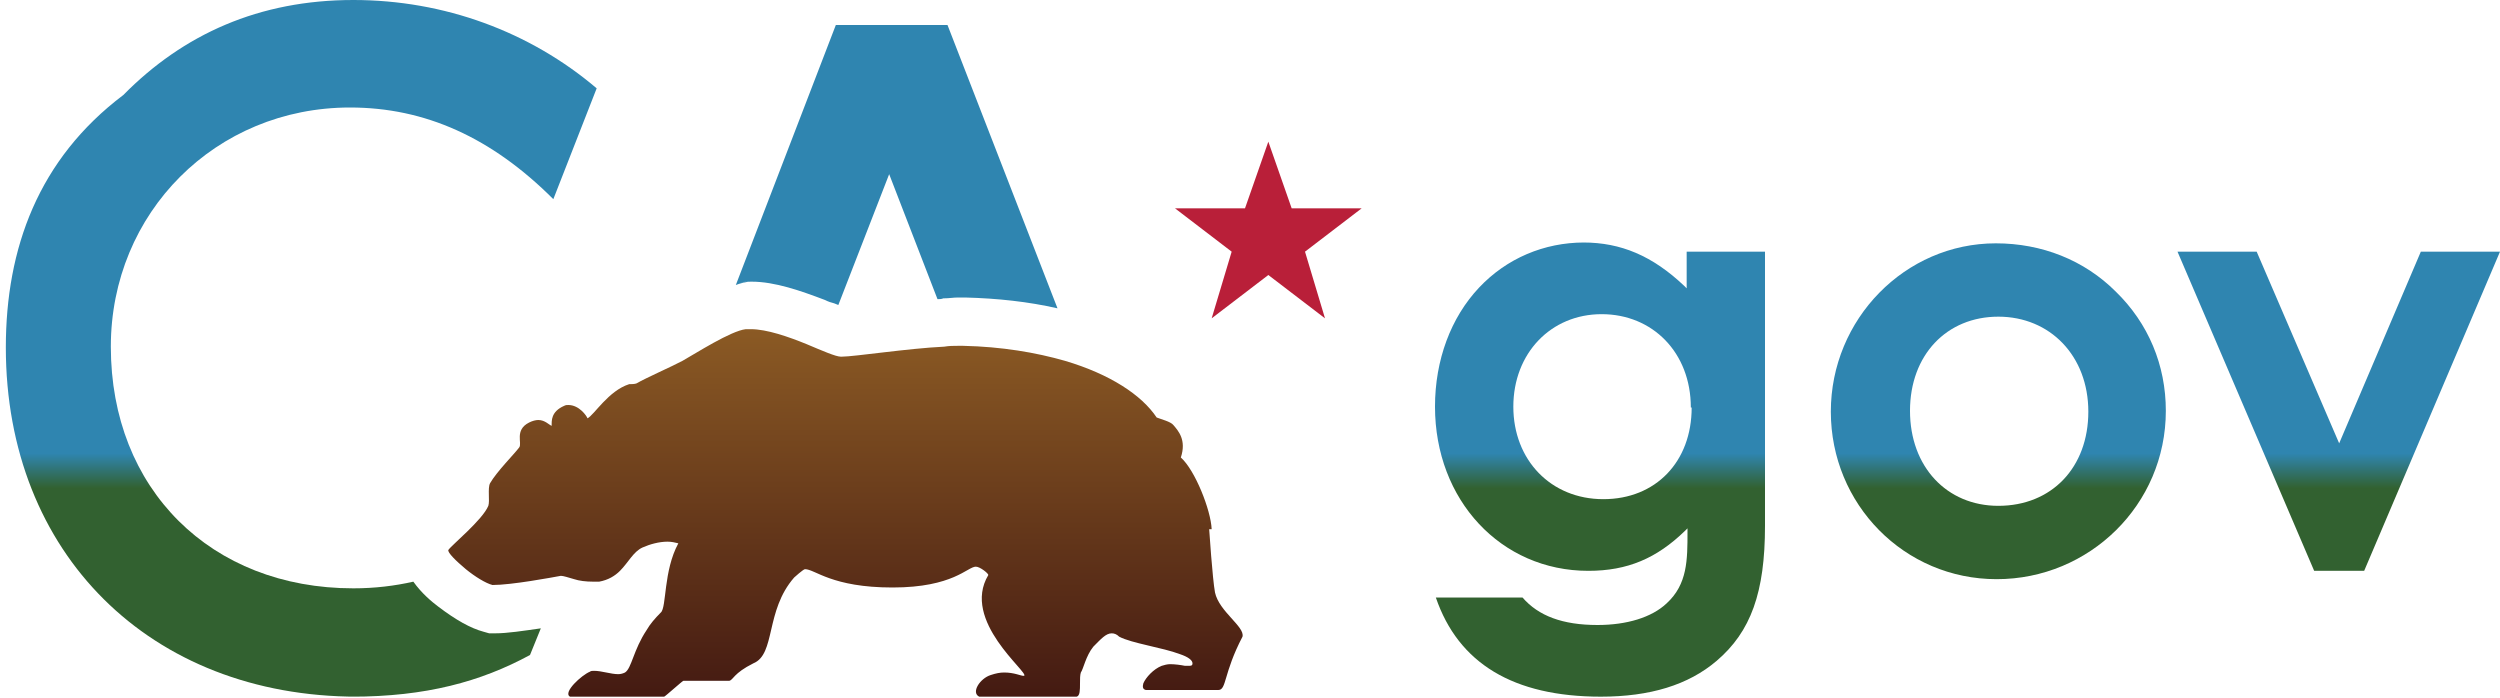
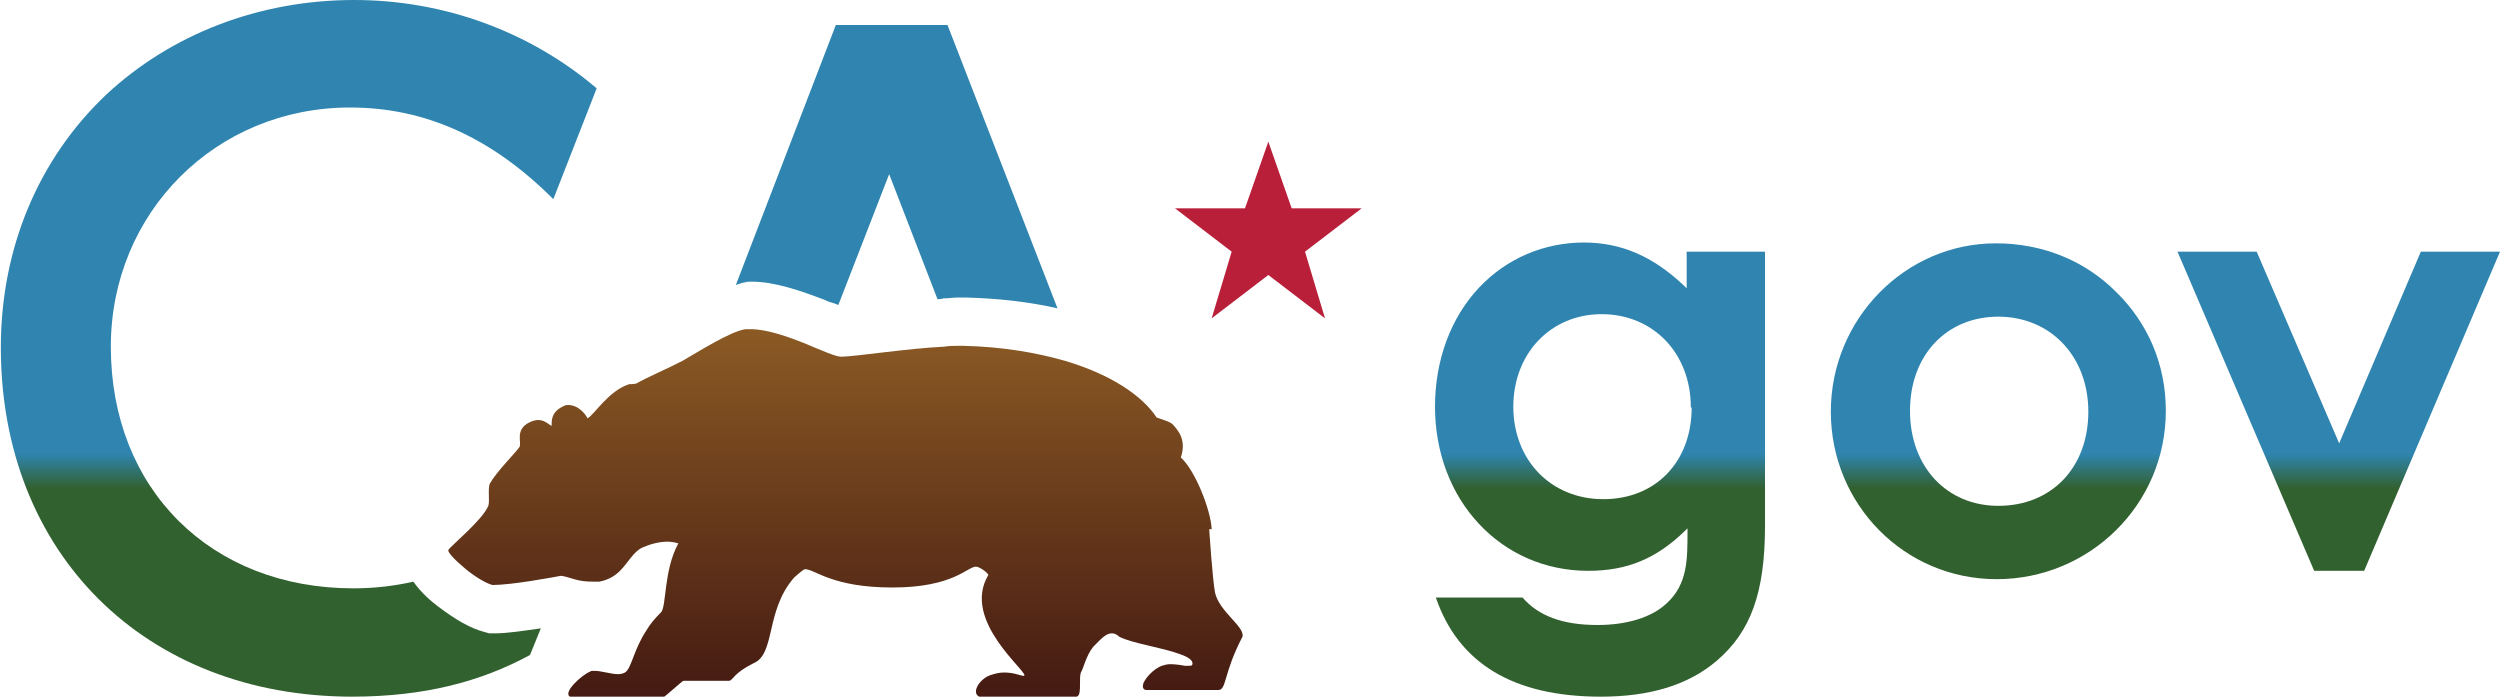
<svg xmlns="http://www.w3.org/2000/svg" viewBox="0 0 3000 837">
  <defs>
    <linearGradient id="grad1" x1="0" y1="395" x2="0" y2="836" gradientUnits="userSpaceOnUse">
      <stop offset="0" stop-color="#8b5a24" />
      <stop offset="1" stop-color="#441a12" />
    </linearGradient>
    <linearGradient id="grad0" gradientUnits="userSpaceOnUse" x1="0" y1="0" x2="0" y2="837">
      <stop offset="0%" stop-color="#2f85b0" />
      <stop offset="65%" stop-color="#2f85b0" />
      <stop offset="70%" stop-color="#326130" />
      <stop offset="100%" stop-color="#326130" />
    </linearGradient>
  </defs>
  <path fill="#B91F39" d="M1550 250l-28 -80l-28 80h-84l68 52l-24 80l68 -52l68 52l-24 -80l68 -52h-84Z" />
  <g fill="url(#grad0)">
-     <path d="M422 836c89 0 155-18 214-50l13-32c-21 3-40 6-55 6h-7l-7-2c-15-4-33-14-54-30-8-6-20-16-30-30-22 5-46 8-72 8-171 0-291-119-291-290 0-161 126-287 287-287 90 0 170 36 244 110l52-133C636 38 533 0 424 0 311 0 220 41 148 114 46 191 7 298 7 417c0 247 173 419 422 419Z" />
+     <path d="M422 836c87 0 155-18 214-50l13-32c-21 3-40 6-55 6h-7l-7-2c-15-4-33-14-54-30-8-6-20-16-30-30-22 5-46 8-72 8-171 0-291-119-291-290 0-161 126-287 287-287 90 0 170 36 244 110l52-133C636 38 533 0 425 0c-114 0-220 41-298 114C46 191 1 298 1 417c0 247 173 419 422 419" />
    <path d="M888 339c6-1 11-1 14-1 28 0 59 11 88 22 4 2 7 3 11 4 2 1 3 1 5 2l61-157 58 150c2 0 5 0 7-1h0s0 0 0 0h1c6 0 11-1 17-1 2 0 3 0 5 0 1 0 1 0 2 0h1c39 1 76 5 111 13L1137 30H1003L883 342c5-2 10-3 15-4Z" />
    <path d="M1901 291c-48 0-93 19-126 54-34 36-53 87-53 143 0 112 79 197 184 197 47 0 82-15 116-48l3-3v4c0 34 0 63-25 86-18 17-48 26-83 26-42 0-71-11-90-33h-104c27 79 93 119 198 119 59 0 105-14 139-43 41-35 58-82 58-162V302h-94v44l-3-3c-38-36-76-52-121-52ZM2030 489c0 65-43 110-106 110s-108-47-108-111 45-111 106-111 107 46 107 112Z" />
    <path d="M2539 350c-38-38-89-58-144-58-109 0-198 91-198 202s88 201 199 201 203-89 203-202c0-55-21-105-60-143m-141 257c-62 0-106-47-106-114s44-113 106-113 108 47 108 114-44 113-108 113" />
    <path d="M2905 302 l-98 230 l-99 -230 h-95 l164 383 h60 l163 -383" />
  </g>
  <path fill="url(#grad1)" d="M1454 635c-1-23-20-71-37-86 7-21-3-32-9-39-3-4-15-7-20-9-18-27-56-52-110-68-35-10-76-17-122-18-2 0-4 0-7 0-5 0-10 0-16 1-43 2-108 12-123 12h-1c-6 0-22-7-41-15-22-9-48-18-67-18-2 0-4 0-6 0-18 2-60 29-76 38-11 6-45 21-55 27-2 1-7 1-9 1-25 8-42 37-50 41-1-3-10-16-23-16-2 0-3 0-5 1-16 7-15 18-15 24-3-1-8-7-16-7-3 0-7 1-11 3-18 9-8 25-12 30-6 8-27 29-35 43-3 6 0 21-2 27-7 17-44 47-48 53-1 3 9 13 21 23 11 9 24 17 32 19 23 0 71-9 82-11h0c3 0 9 2 16 4 6 2 14 3 23 3 2 0 5 0 7 0 11-2 19-7 25-13 10-10 16-23 27-28 9-4 20-7 30-7 5 0 9 1 13 2-18 33-14 77-21 83-7 7-13 14-17 21-16 24-18 46-26 51-2 1-5 2-8 2-9 0-20-4-29-4-2 0-4 0-5 1-10 4-33 25-24 30 3 0 40 0 79 0h34c1 0 22-19 23-19h55c5-1 5-9 29-21 27-11 14-63 49-103 0 0 11-10 13-10 12 0 32 22 105 22s90-25 100-25c5 0 15 8 15 10-33 55 49 117 43 121 0 0-1 0-1 0-3 0-11-4-23-4-5 0-10 1-16 3-13 4-24 21-14 26 3 0 35 0 68 0 18 0 36 0 49 0 4-1 4-8 4-16 0-5 0-10 1-13 3-4 6-20 15-31 9-9 15-16 22-16 3 0 6 1 9 4 15 8 52 13 73 21 9 3 15 7 15 11 0 3-2 3-5 3-1 0-3 0-4 0-5-1-12-2-18-2-3 0-7 1-10 2-10 4-19 14-22 21-1 4-1 7 3 8h87c10 0 6-20 29-64 3-12-28-30-33-53-3-16-7-76-7-76Z" />
</svg>
